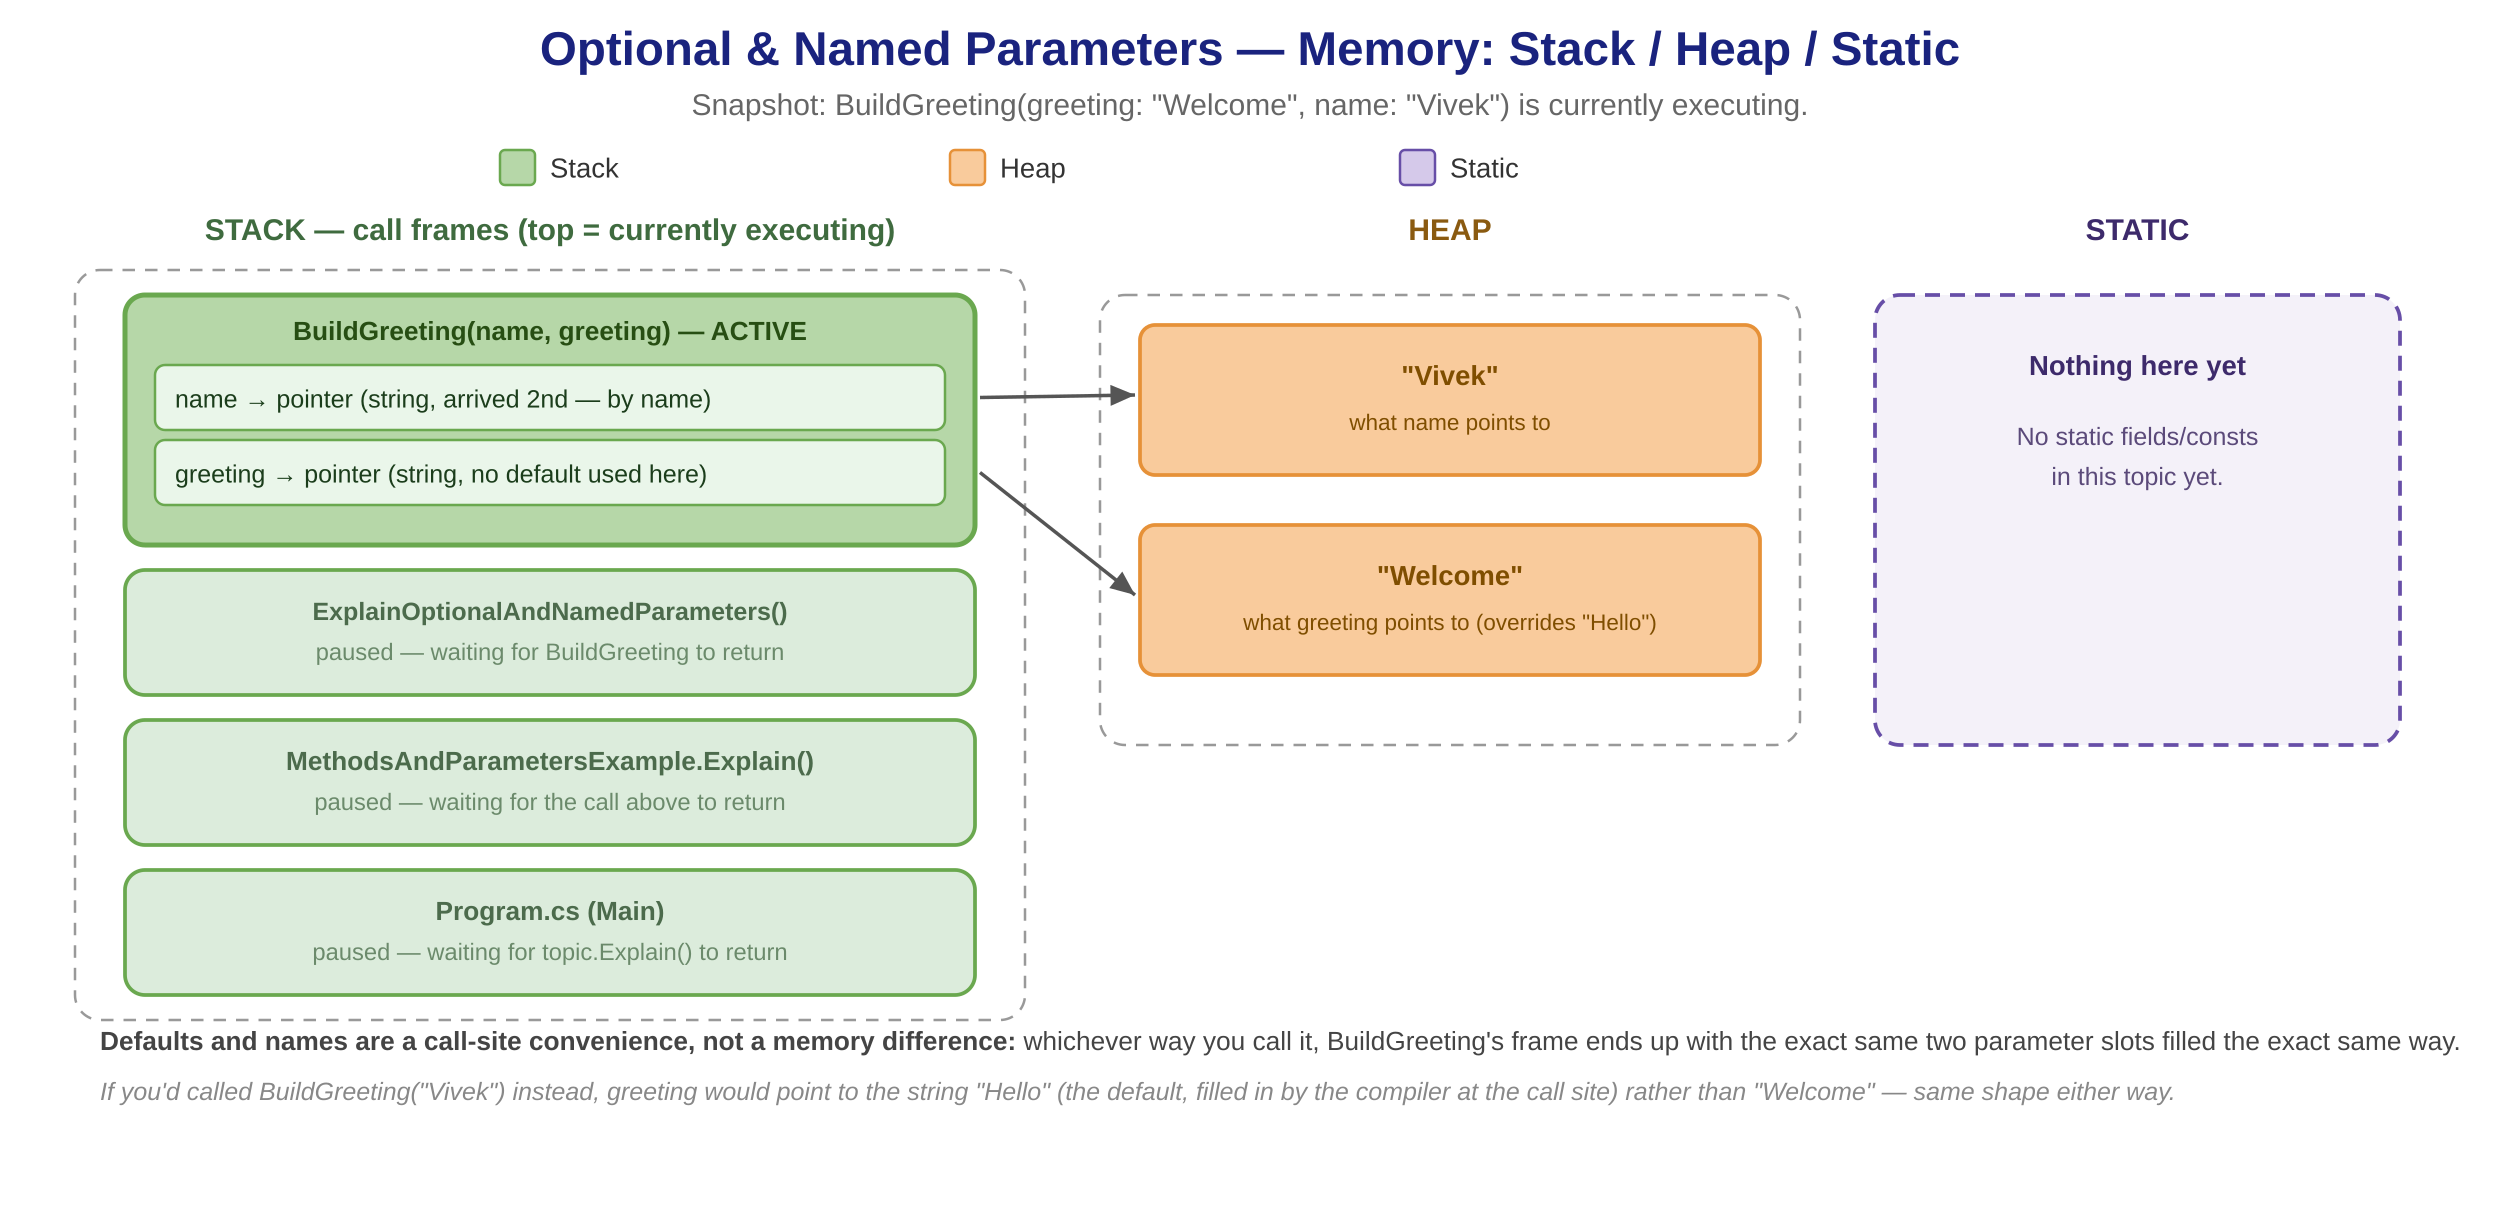
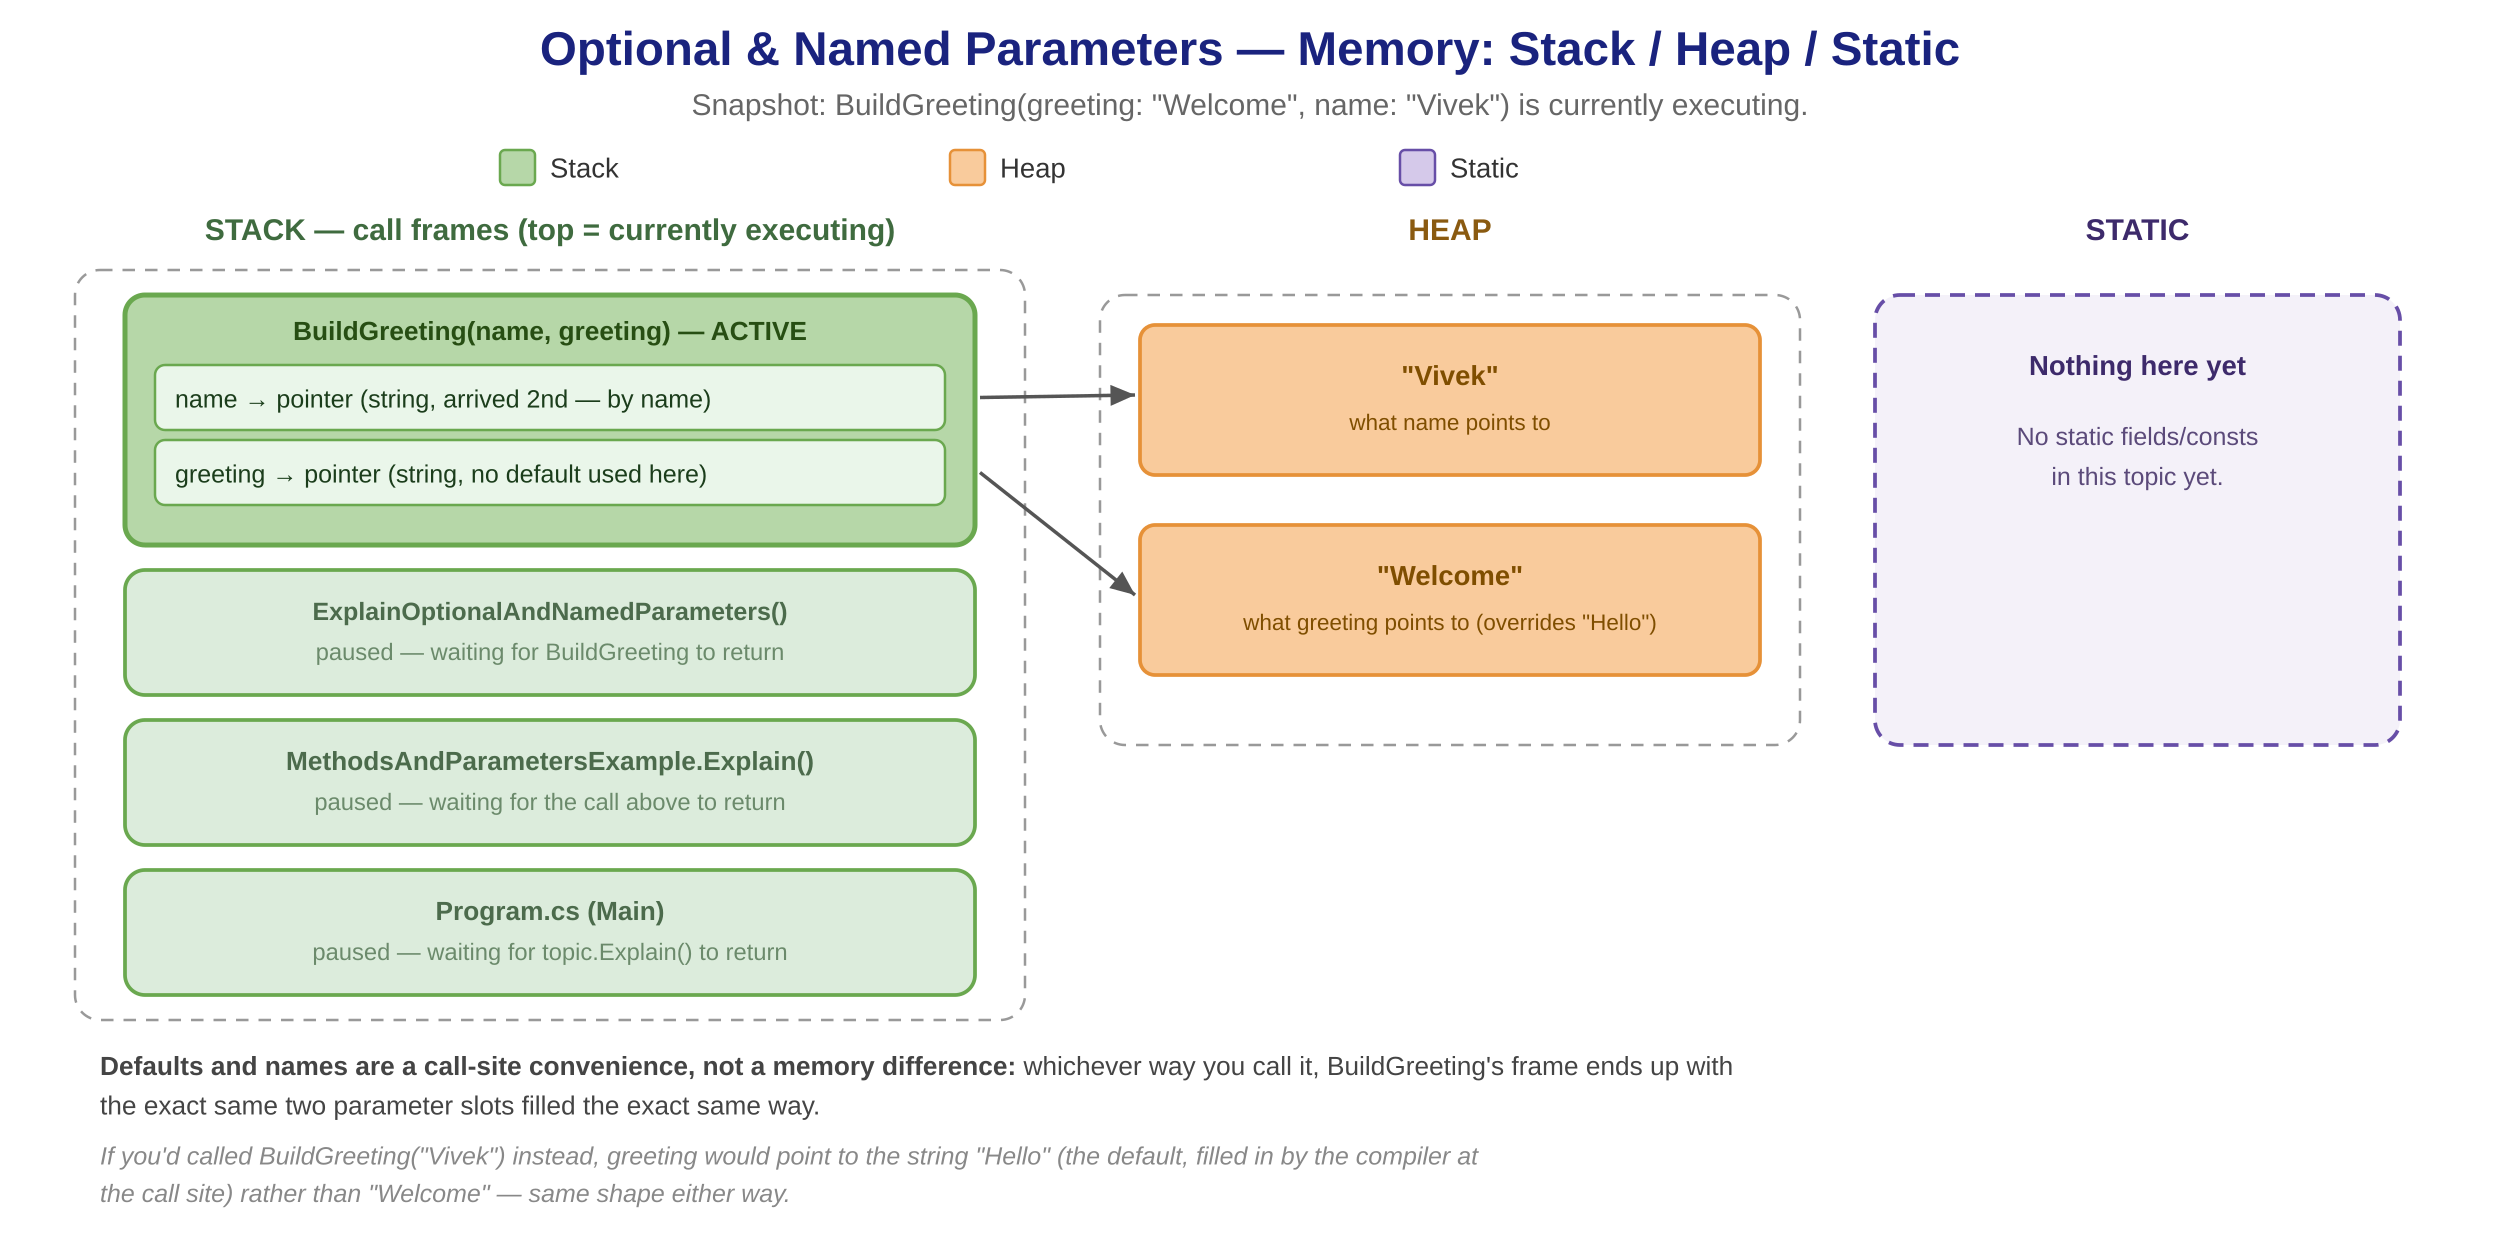
- <svg xmlns="http://www.w3.org/2000/svg" viewBox="0 0 1000 490" font-family="Arial, Helvetica, sans-serif">
+ <svg xmlns="http://www.w3.org/2000/svg" viewBox="0 0 1000 500" font-family="Arial, Helvetica, sans-serif">
  <defs>
    <marker id="a" markerWidth="9" markerHeight="9" refX="7" refY="3" orient="auto">
      <path d="M0,0 L7,3 L0,6 Z" fill="#555" />
    </marker>
  </defs>
-   <rect x="0" y="0" width="1000" height="490" fill="#ffffff" />
+   <rect x="0" y="0" width="1000" height="500" fill="#ffffff" />
  <text x="500" y="26" text-anchor="middle" font-size="19" font-weight="bold" fill="#1a237e">Optional &amp; Named Parameters — Memory: Stack / Heap / Static</text>
  <text x="500" y="46" text-anchor="middle" font-size="12" fill="#666">Snapshot: BuildGreeting(greeting: "Welcome", name: "Vivek") is currently executing.</text>
  <g font-size="11" fill="#333">
    <rect x="200" y="60" width="14" height="14" rx="2" fill="#b6d7a8" stroke="#6aa84f" />
    <text x="220" y="71">Stack</text>
    <rect x="380" y="60" width="14" height="14" rx="2" fill="#f9cb9c" stroke="#e69138" />
    <text x="400" y="71">Heap</text>
    <rect x="560" y="60" width="14" height="14" rx="2" fill="#d5c9ea" stroke="#674ea7" />
    <text x="580" y="71">Static</text>
  </g>
  <text x="220" y="96" text-anchor="middle" font-size="12" font-weight="bold" fill="#3f6b3f">STACK — call frames (top = currently executing)</text>
  <text x="580" y="96" text-anchor="middle" font-size="12" font-weight="bold" fill="#8a5a10">HEAP</text>
  <text x="855" y="96" text-anchor="middle" font-size="12" font-weight="bold" fill="#3d2a6b">STATIC</text>
  <rect x="30" y="108" width="380" height="300" rx="10" fill="none" stroke="#999" stroke-width="1" stroke-dasharray="5 4" />
  <rect x="50" y="118" width="340" height="100" rx="8" fill="#b6d7a8" stroke="#6aa84f" stroke-width="2" />
  <text x="220" y="136" text-anchor="middle" font-size="10.5" font-weight="bold" fill="#274e13">BuildGreeting(name, greeting) — ACTIVE</text>
  <rect x="62" y="146" width="316" height="26" rx="4" fill="#eaf6ea" stroke="#6aa84f" />
  <text x="70" y="163" font-size="10" fill="#1b3d1b">name → pointer  (string, arrived 2nd — by name)</text>
  <rect x="62" y="176" width="316" height="26" rx="4" fill="#eaf6ea" stroke="#6aa84f" />
  <text x="70" y="193" font-size="10" fill="#1b3d1b">greeting → pointer  (string, no default used here)</text>
  <rect x="50" y="228" width="340" height="50" rx="8" fill="#dcecdc" stroke="#6aa84f" stroke-width="1.5" />
  <text x="220" y="248" text-anchor="middle" font-size="10" font-weight="bold" fill="#4c6b4c">ExplainOptionalAndNamedParameters()</text>
  <text x="220" y="264" text-anchor="middle" font-size="9.5" fill="#6b8a6b">paused — waiting for BuildGreeting to return</text>
  <rect x="50" y="288" width="340" height="50" rx="8" fill="#dcecdc" stroke="#6aa84f" stroke-width="1.5" />
  <text x="220" y="308" text-anchor="middle" font-size="10.5" font-weight="bold" fill="#4c6b4c">MethodsAndParametersExample.Explain()</text>
  <text x="220" y="324" text-anchor="middle" font-size="9.5" fill="#6b8a6b">paused — waiting for the call above to return</text>
  <rect x="50" y="348" width="340" height="50" rx="8" fill="#dcecdc" stroke="#6aa84f" stroke-width="1.5" />
  <text x="220" y="368" text-anchor="middle" font-size="10.5" font-weight="bold" fill="#4c6b4c">Program.cs (Main)</text>
  <text x="220" y="384" text-anchor="middle" font-size="9.5" fill="#6b8a6b">paused — waiting for topic.Explain() to return</text>
  <rect x="440" y="118" width="280" height="180" rx="10" fill="none" stroke="#999" stroke-width="1" stroke-dasharray="5 4" />
  <rect x="456" y="130" width="248" height="60" rx="6" fill="#f9cb9c" stroke="#e69138" stroke-width="1.5" />
  <text x="580" y="154" text-anchor="middle" font-size="11" font-weight="bold" fill="#7f4e00">"Vivek"</text>
  <text x="580" y="172" text-anchor="middle" font-size="9" fill="#7f4e00">what name points to</text>
  <rect x="456" y="210" width="248" height="60" rx="6" fill="#f9cb9c" stroke="#e69138" stroke-width="1.5" />
  <text x="580" y="234" text-anchor="middle" font-size="11" font-weight="bold" fill="#7f4e00">"Welcome"</text>
  <text x="580" y="252" text-anchor="middle" font-size="9" fill="#7f4e00">what greeting points to (overrides "Hello")</text>
  <line x1="392" y1="159" x2="454" y2="158" stroke="#555" stroke-width="1.4" marker-end="url(#a)" />
  <line x1="392" y1="189" x2="454" y2="238" stroke="#555" stroke-width="1.4" marker-end="url(#a)" />
  <rect x="750" y="118" width="210" height="180" rx="10" fill="#d5c9ea" fill-opacity="0.25" stroke="#674ea7" stroke-width="1.5" stroke-dasharray="6 4" />
  <text x="855" y="150" text-anchor="middle" font-size="11" font-weight="bold" fill="#3d2a6b">Nothing here yet</text>
  <text x="855" y="178" text-anchor="middle" font-size="10" fill="#5b4a7a">No static fields/consts</text>
  <text x="855" y="194" text-anchor="middle" font-size="10" fill="#5b4a7a">in this topic yet.</text>
-   <text x="40" y="420" font-size="10.5" fill="#444">
-     <tspan font-weight="bold">Defaults and names are a call-site convenience, not a memory difference:</tspan> whichever way you call it, BuildGreeting's frame ends up with the exact same two parameter slots filled the exact same way.</text>
-   <text x="40" y="440" font-size="10" font-style="italic" fill="#888">If you'd called BuildGreeting("Vivek") instead, greeting would point to the string "Hello" (the default, filled in by the compiler at the call site) rather than "Welcome" — same shape either way.</text>
+   <text x="40" y="430" font-size="10.5" fill="#444">
+     <tspan x="40" dy="0">
+       <tspan font-weight="bold">Defaults and names are a call-site convenience, not a memory difference:</tspan> whichever way you call it, BuildGreeting's frame ends up with</tspan>
+     <tspan x="40" dy="15.8">the exact same two parameter slots filled the exact same way.</tspan>
+   </text>
+   <text x="40" y="465.8" font-size="10" font-style="italic" fill="#888">
+     <tspan x="40" dy="0">If you'd called BuildGreeting("Vivek") instead, greeting would point to the string "Hello" (the default, filled in by the compiler at</tspan>
+     <tspan x="40" dy="15.0">the call site) rather than "Welcome" — same shape either way.</tspan>
+   </text>
</svg>
